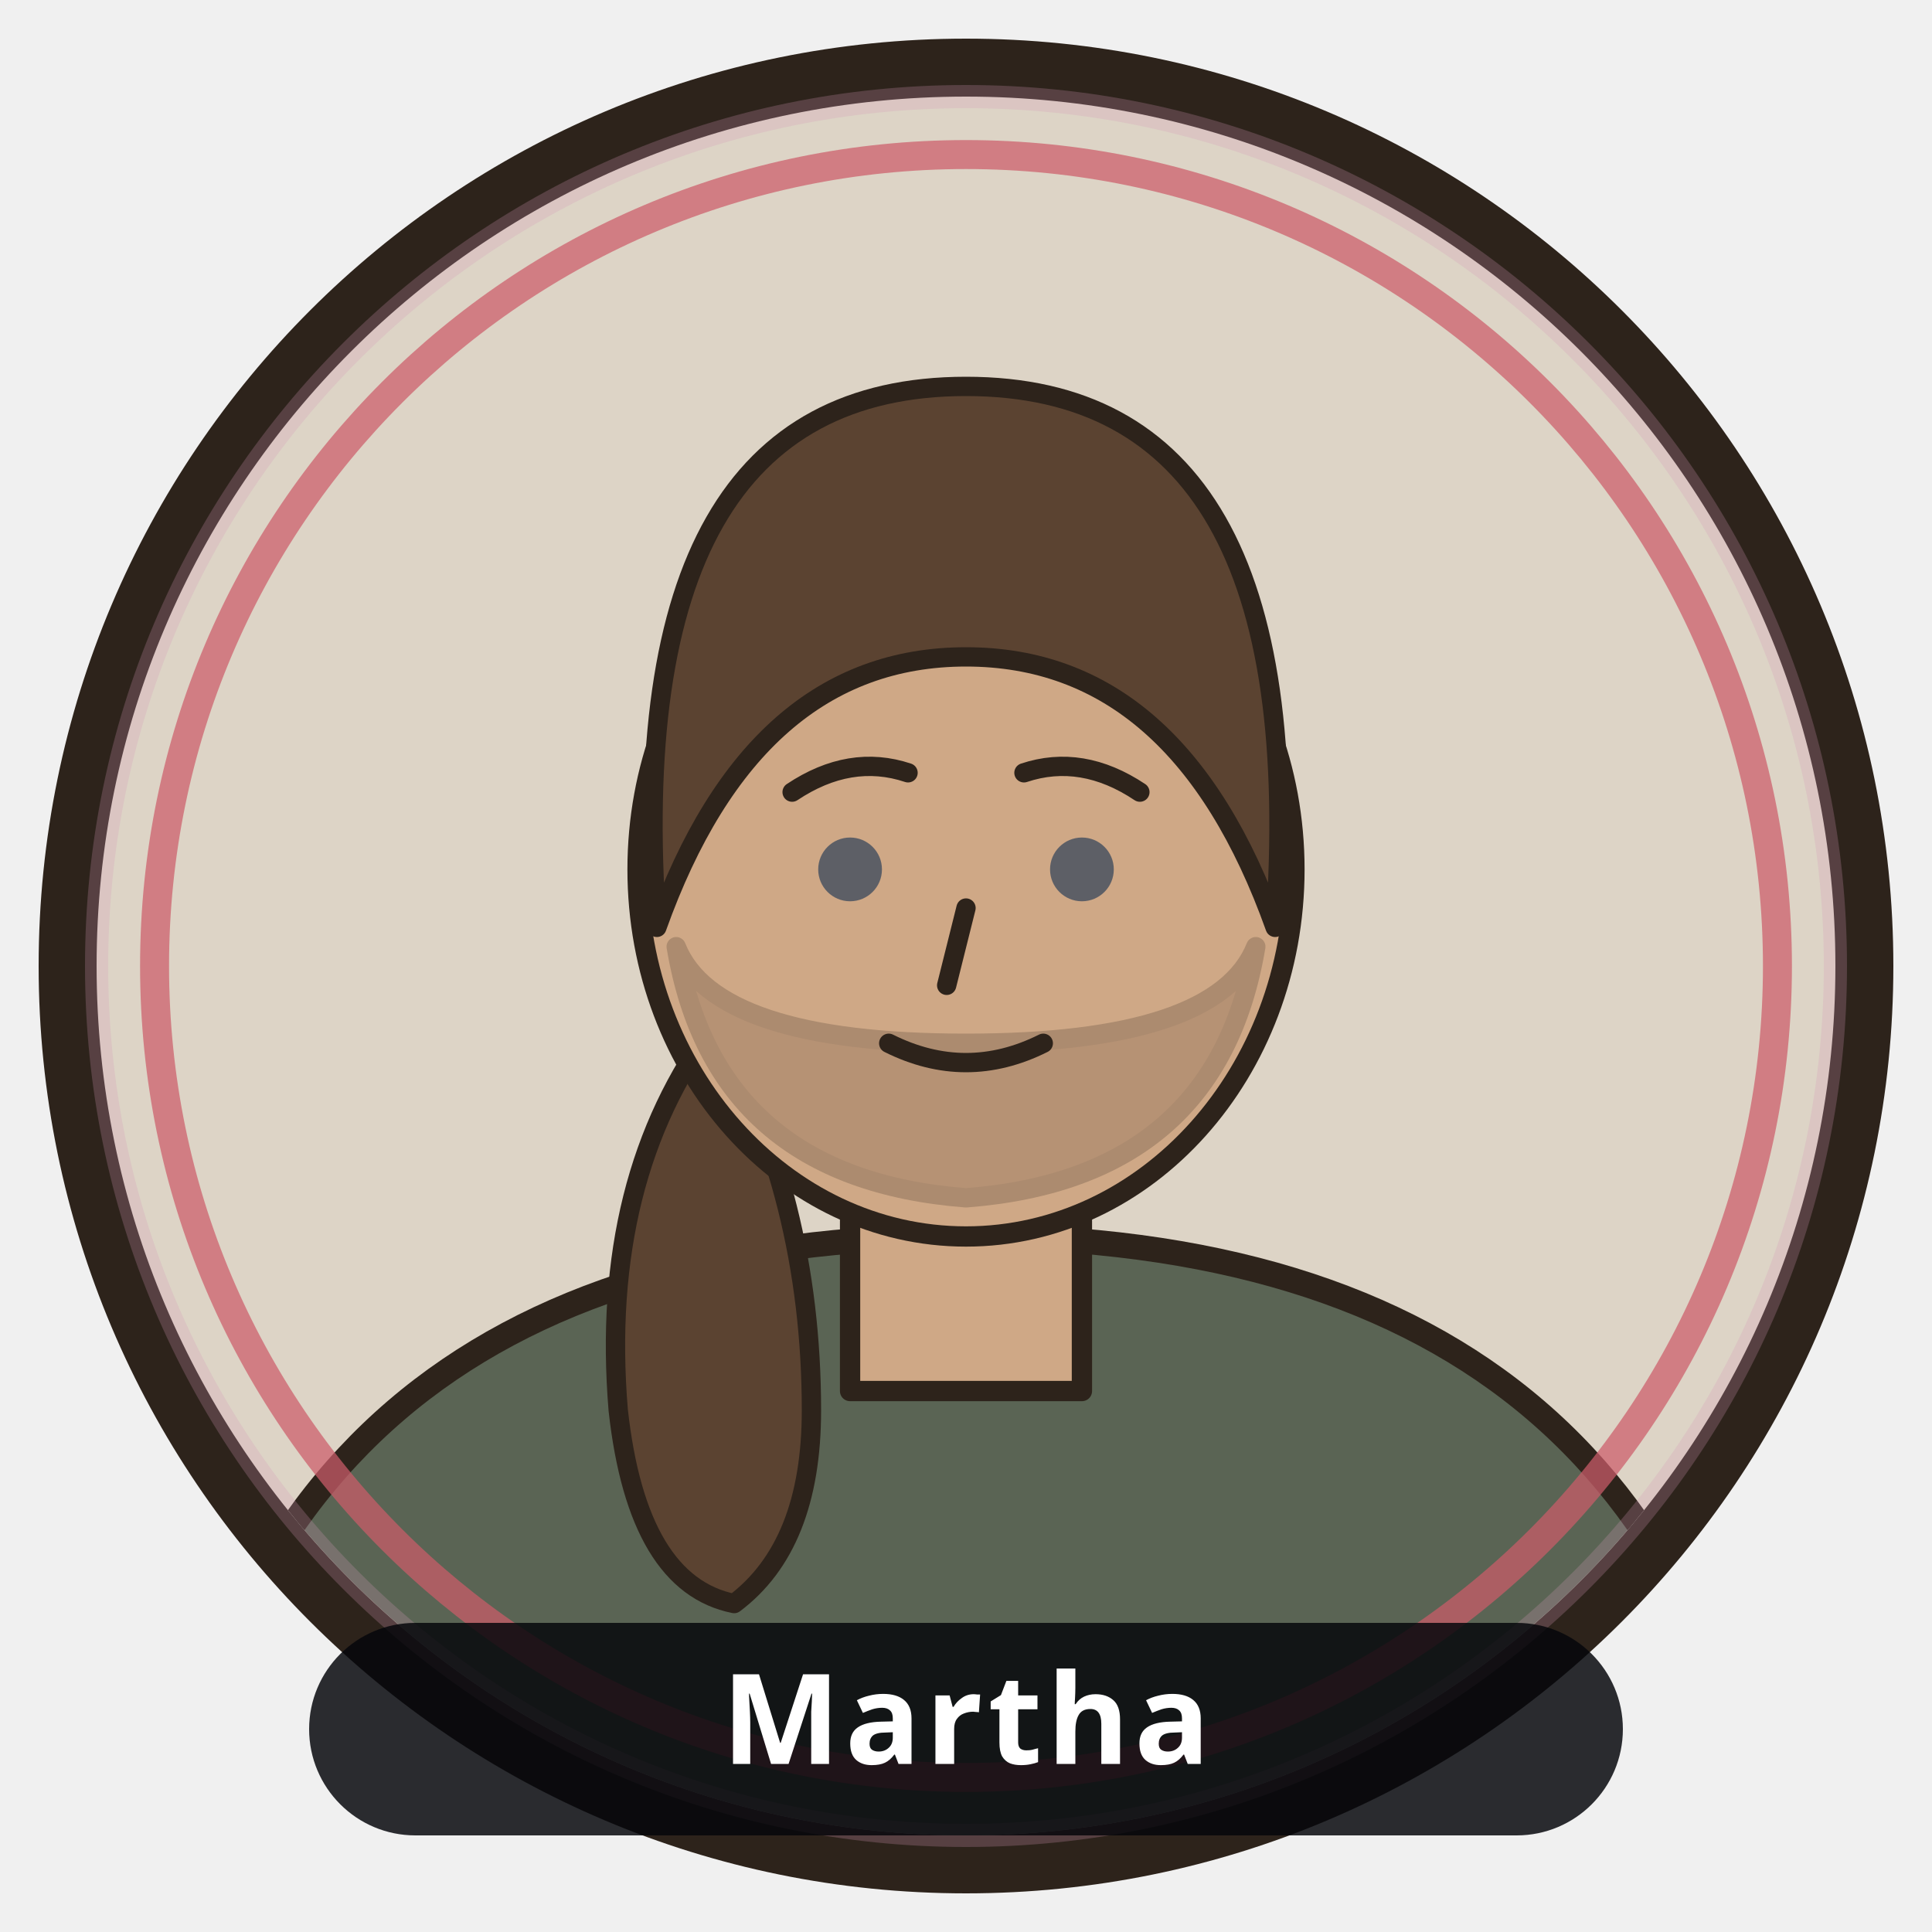
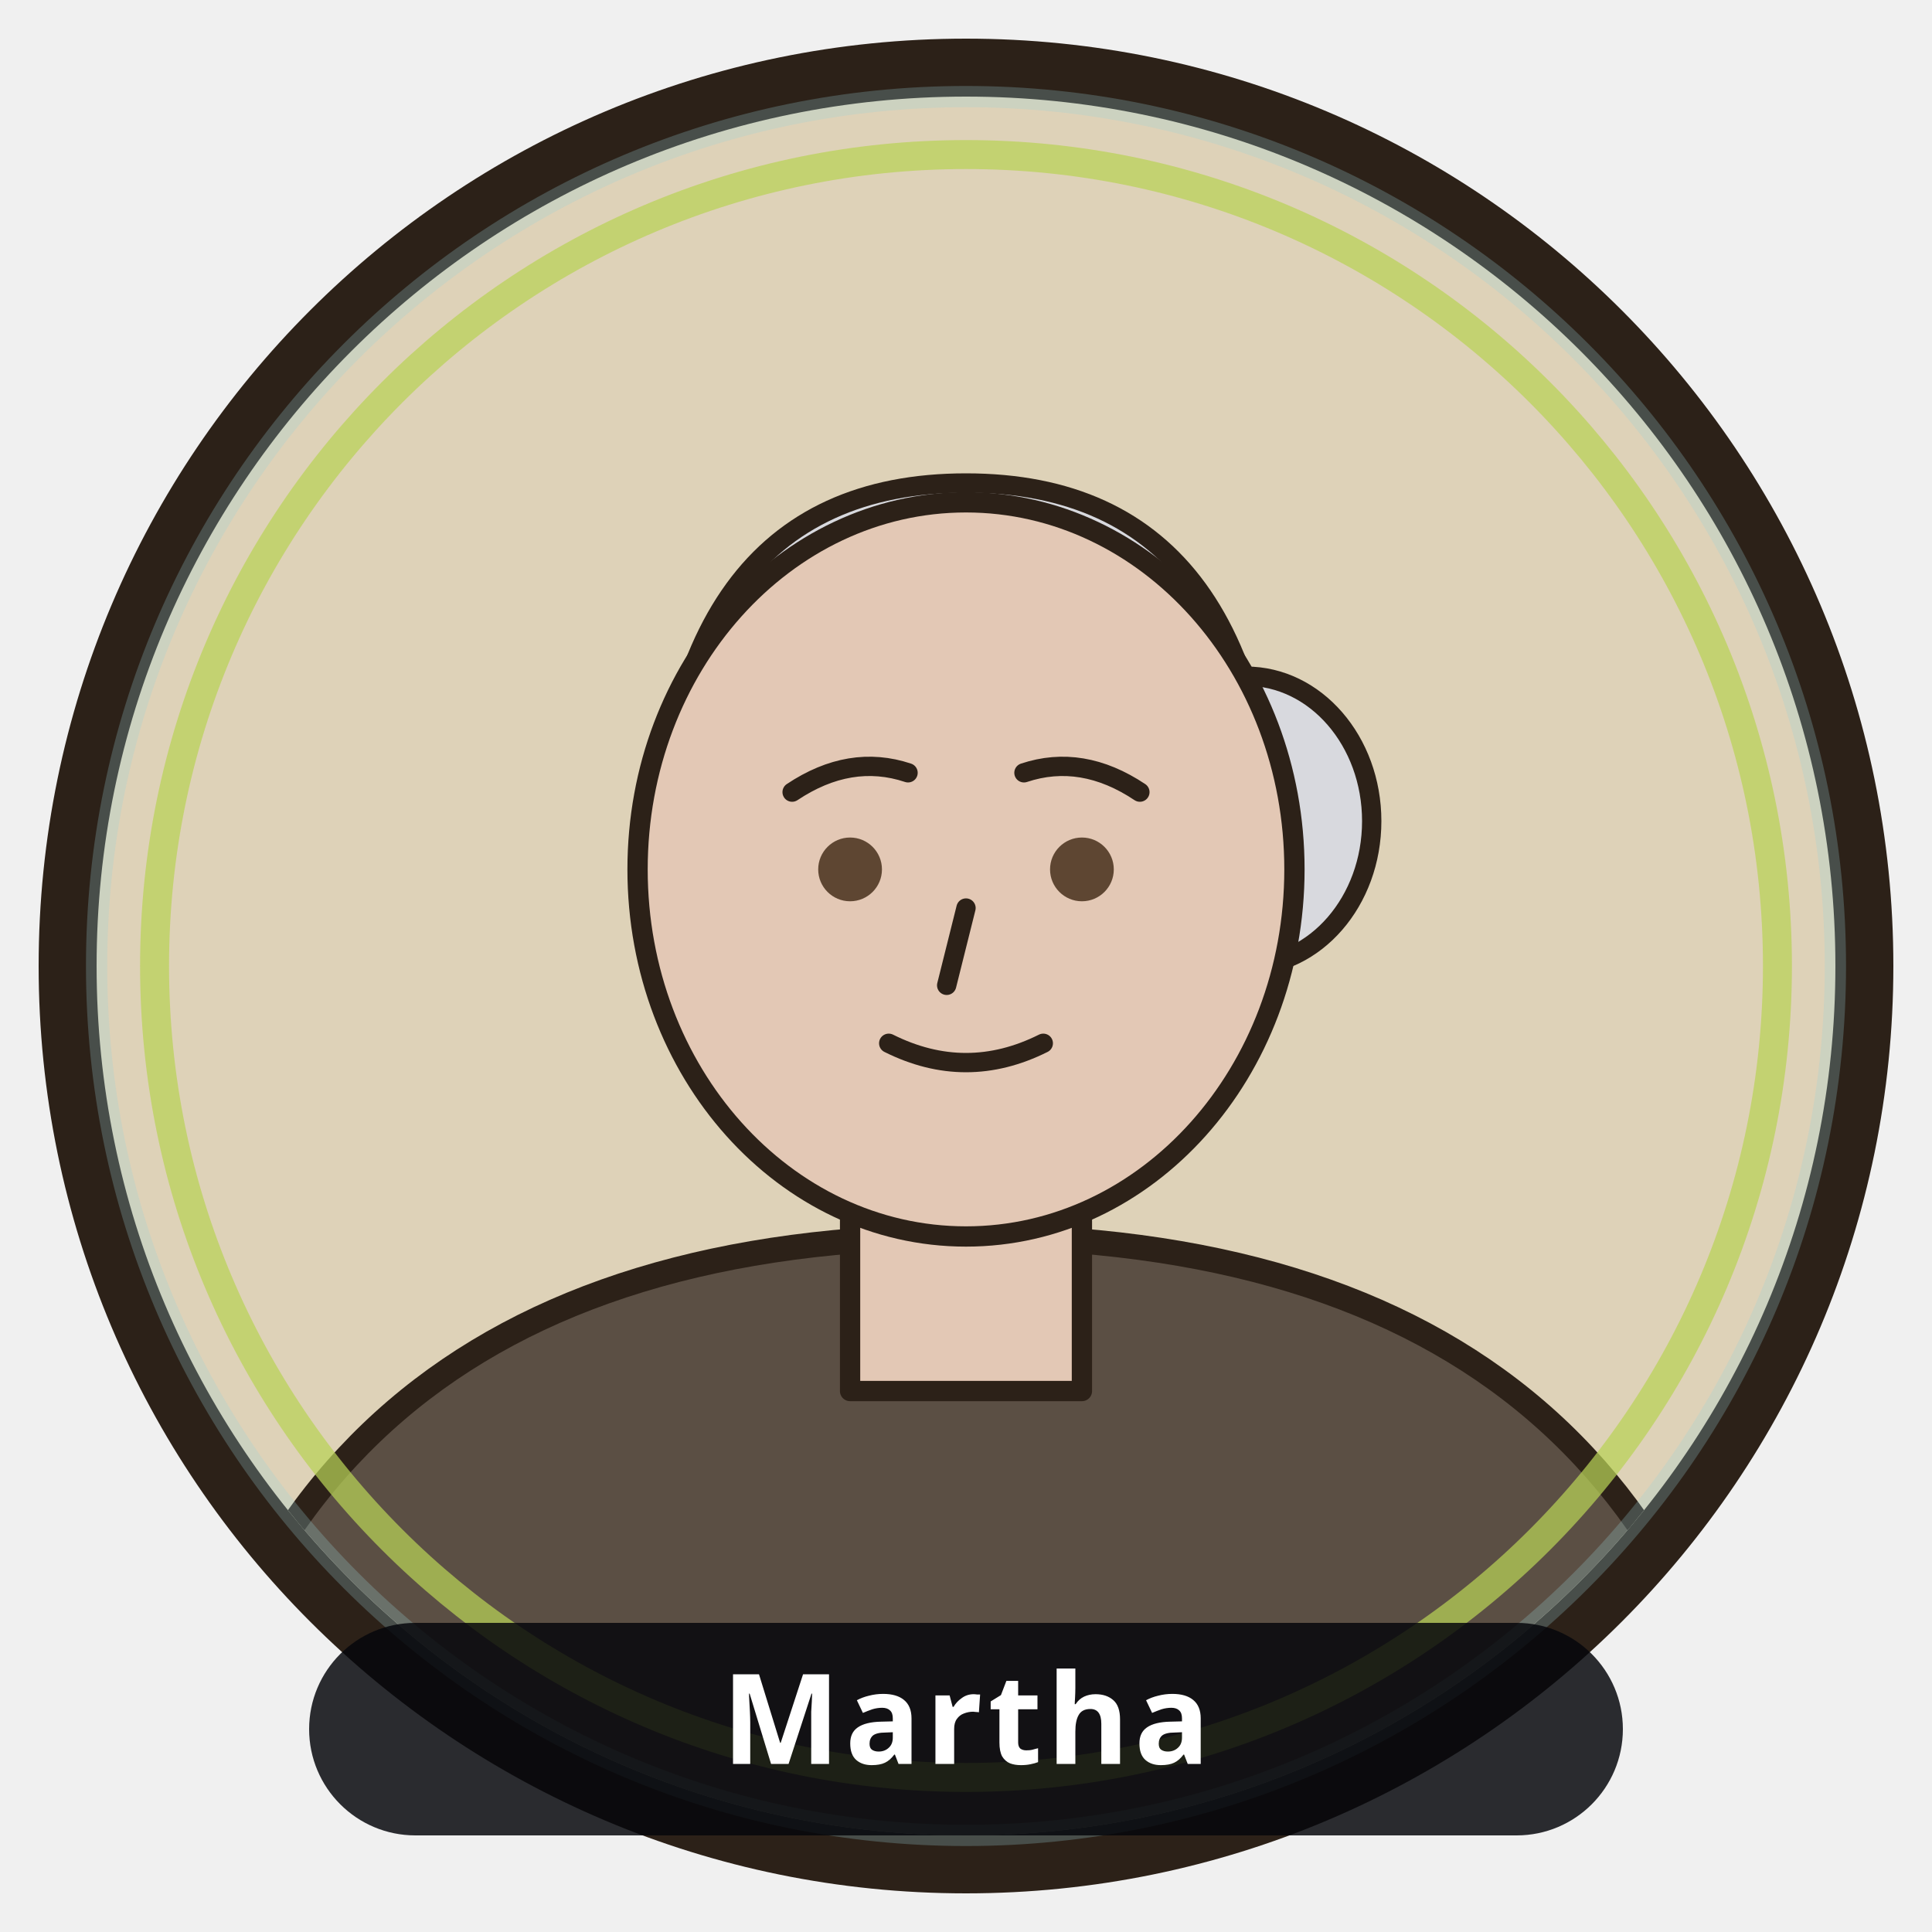
- <svg xmlns="http://www.w3.org/2000/svg" viewBox="0 0 100 100">
+ <svg xmlns="http://www.w3.org/2000/svg" viewBox="0 0 100 100" role="img" aria-label="martha token">
  <style>
- .ring{fill:#ddd4c6;stroke:#2d231b;stroke-width:3;}
- .gold{fill:none;stroke:hsl(353 52% 58%);stroke-width:1.5;opacity:.72;}
- .cloak{fill:#5a6454;stroke:#2d231b;stroke-width:1.3;stroke-linejoin:round;}
- .skin{fill:#cfa886;stroke:#2d231b;stroke-width:1.05;stroke-linejoin:round;}
- .hair{fill:#5b4331;stroke:#2d231b;stroke-width:1;stroke-linejoin:round;}
- .ln{fill:none;stroke:#2d231b;stroke-width:1;stroke-linecap:round;}
+ .ring{fill:#ded2b8;stroke:#2c2118;stroke-width:3;}
+ .gold{fill:none;stroke:hsl(72 58% 58%);stroke-width:1.5;opacity:.72;}
+ .cloak{fill:#5b4f44;stroke:#2c2118;stroke-width:1.3;stroke-linejoin:round;}
+ .skin{fill:#e3c8b5;stroke:#2c2118;stroke-width:1.05;stroke-linejoin:round;}
+ .hair{fill:#d8d9de;stroke:#2c2118;stroke-width:1;stroke-linejoin:round;}
+ .ln{fill:none;stroke:#2c2118;stroke-width:1;stroke-linecap:round;}
.hl{fill:none;stroke:#d7d0c2;stroke-width:.8;opacity:.84;}
- .eye{fill:#5d5f66;}
+ .eye{fill:#5e4632;}
</style>
  <circle class="ring" cx="50" cy="50" r="46.5" />
  <clipPath id="t">
    <circle cx="50" cy="50" r="45" />
  </clipPath>
  <g clip-path="url(#t)">
    <path class="cloak" d="M8,100 q4,-36 42,-36 q38,0 42,36 Z" />
    <rect class="skin" x="44" y="58" width="12" height="14" />
-     <path class="hair" d="M37,53 q-6,8 -5,20 q1,9 6,10 q4,-3 4,-10 q0,-11 -5,-20 Z" />
+     <ellipse class="hair" cx="64.5" cy="42.5" rx="6.5" ry="7.5" />
+     <path class="hair" d="M34,47 q0,-22 16,-22 q16,0 16,22 q-5,-7 -16,-7 q-11,0 -16,7 Z" />
    <ellipse class="skin" cx="50" cy="45" rx="17" ry="19" />
-     <path class="hair" d="M34,48 q-2,-28 16,-28 q18,0 16,28 q-5,-14 -16,-14 q-11,0 -16,14 Z" />
-     <path class="hair" d="M35,49 q2,12 15,13 q13,-1 15,-13 q-2,5 -15,5 q-13,0 -15,-5 Z" opacity=".22" />
    <circle class="eye" cx="44" cy="45" r="1.65" />
    <circle class="eye" cx="56" cy="45" r="1.65" />
    <path class="ln" d="M41,41 q3,-2 6,-1 M53,40 q3,-1 6,1" stroke-width=".9" />
    <line class="ln" x1="50" y1="47" x2="49" y2="51" stroke-width=".8" />
    <path class="ln" d="M46,54 q4,2 8,0" stroke-width=".92" />
  </g>
  <circle class="gold" cx="50" cy="50" r="42" />
-   <circle cx="50" cy="50" r="45" fill="none" stroke="hsl(327 42% 72%)" stroke-opacity=".25" stroke-width="1.2" />
+   <circle cx="50" cy="50" r="45" fill="none" stroke="hsl(187 44% 72%)" stroke-opacity=".26" stroke-width="1.1" />
  <rect x="16" y="84" width="68" height="11" rx="5.5" fill="#05070b" fill-opacity="0.84" />
  <text x="50" y="91.3" text-anchor="middle" font-family="Verdana, sans-serif" font-size="6.5" font-weight="700" letter-spacing="0.25" fill="#ffffff">Martha</text>
</svg>
